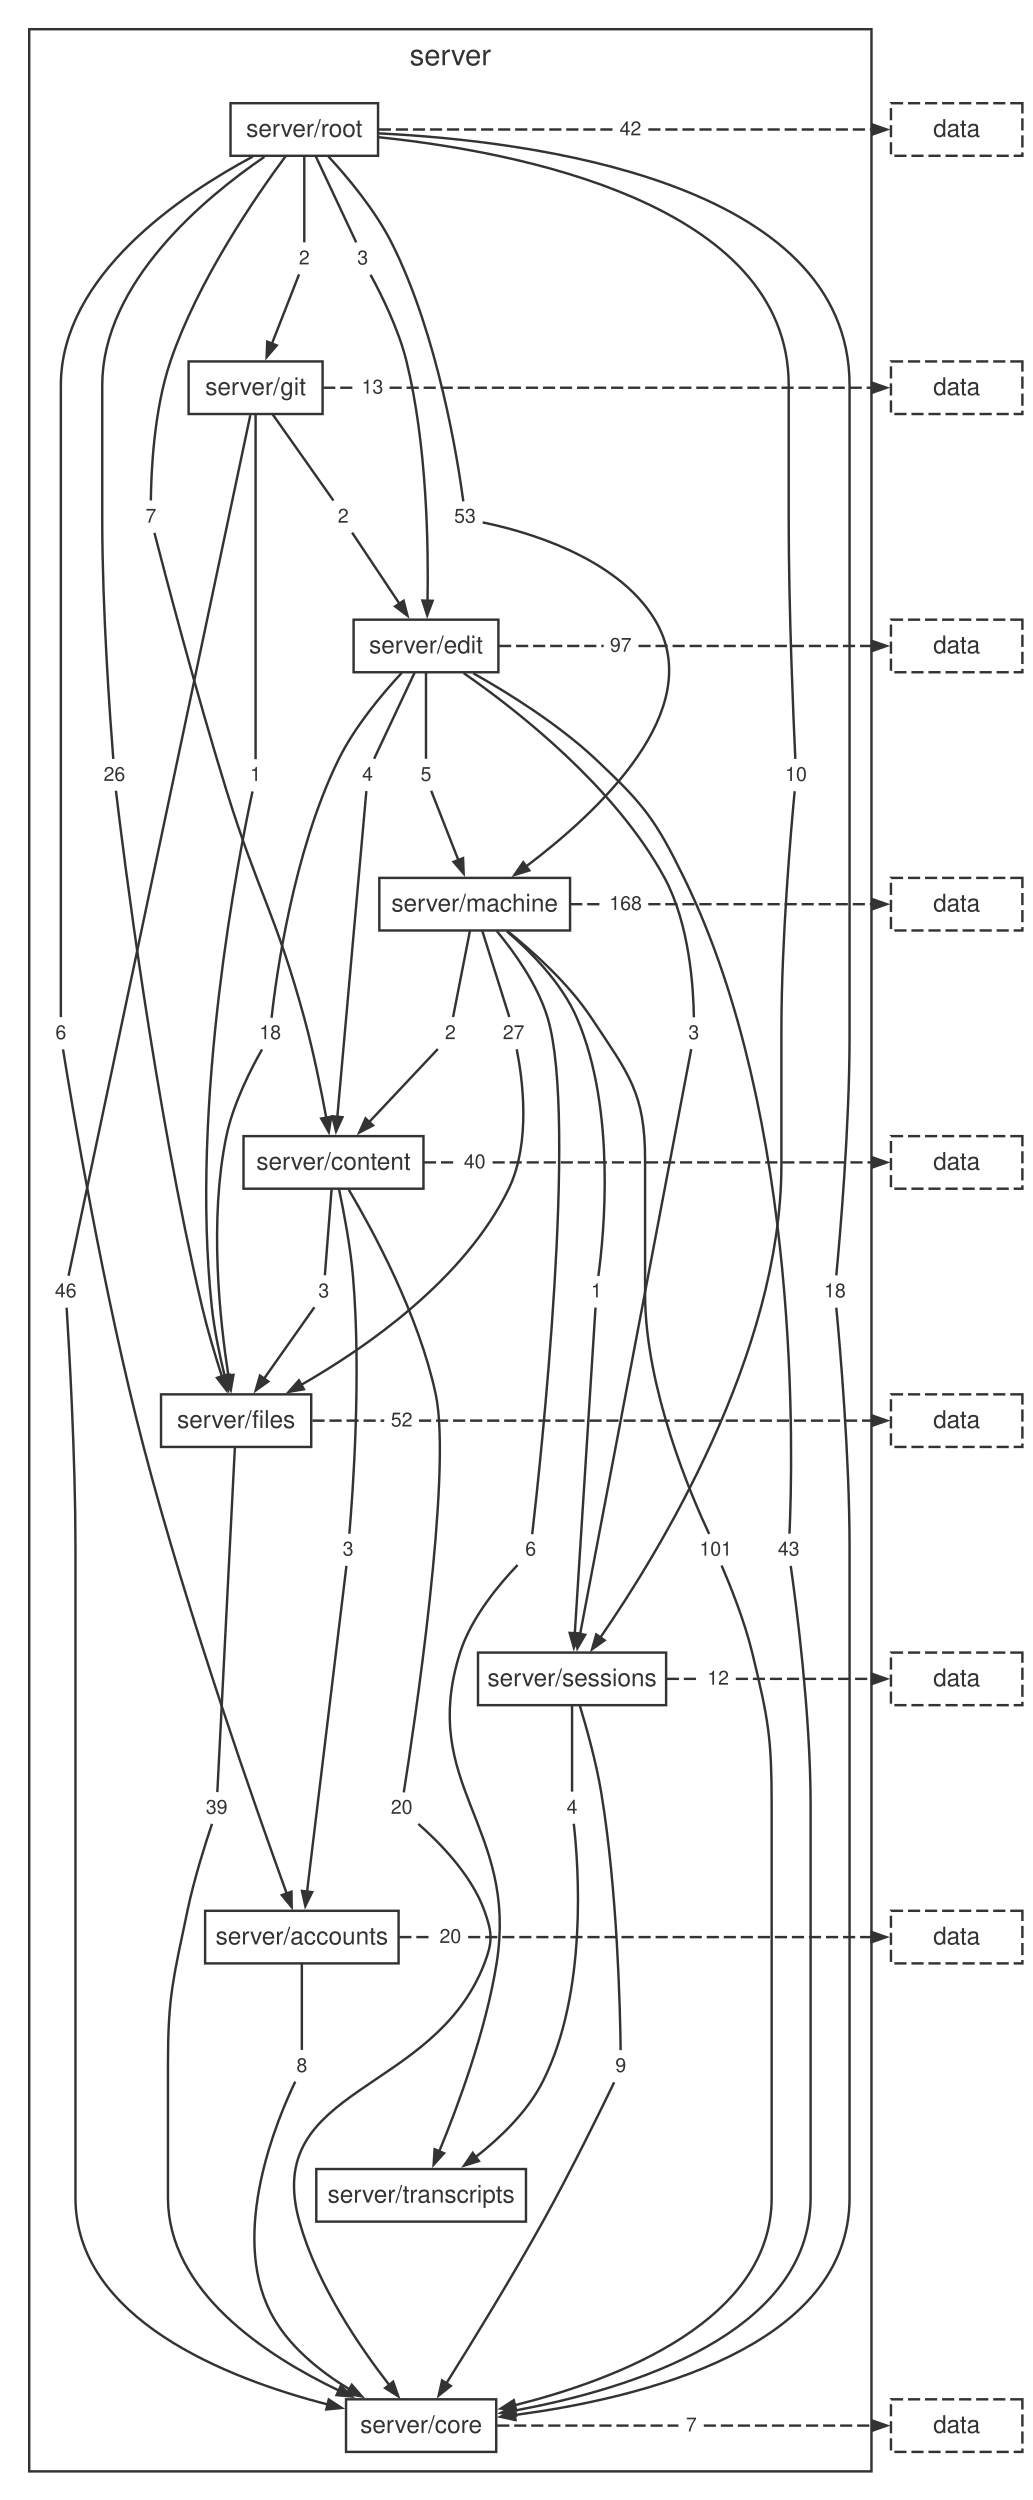
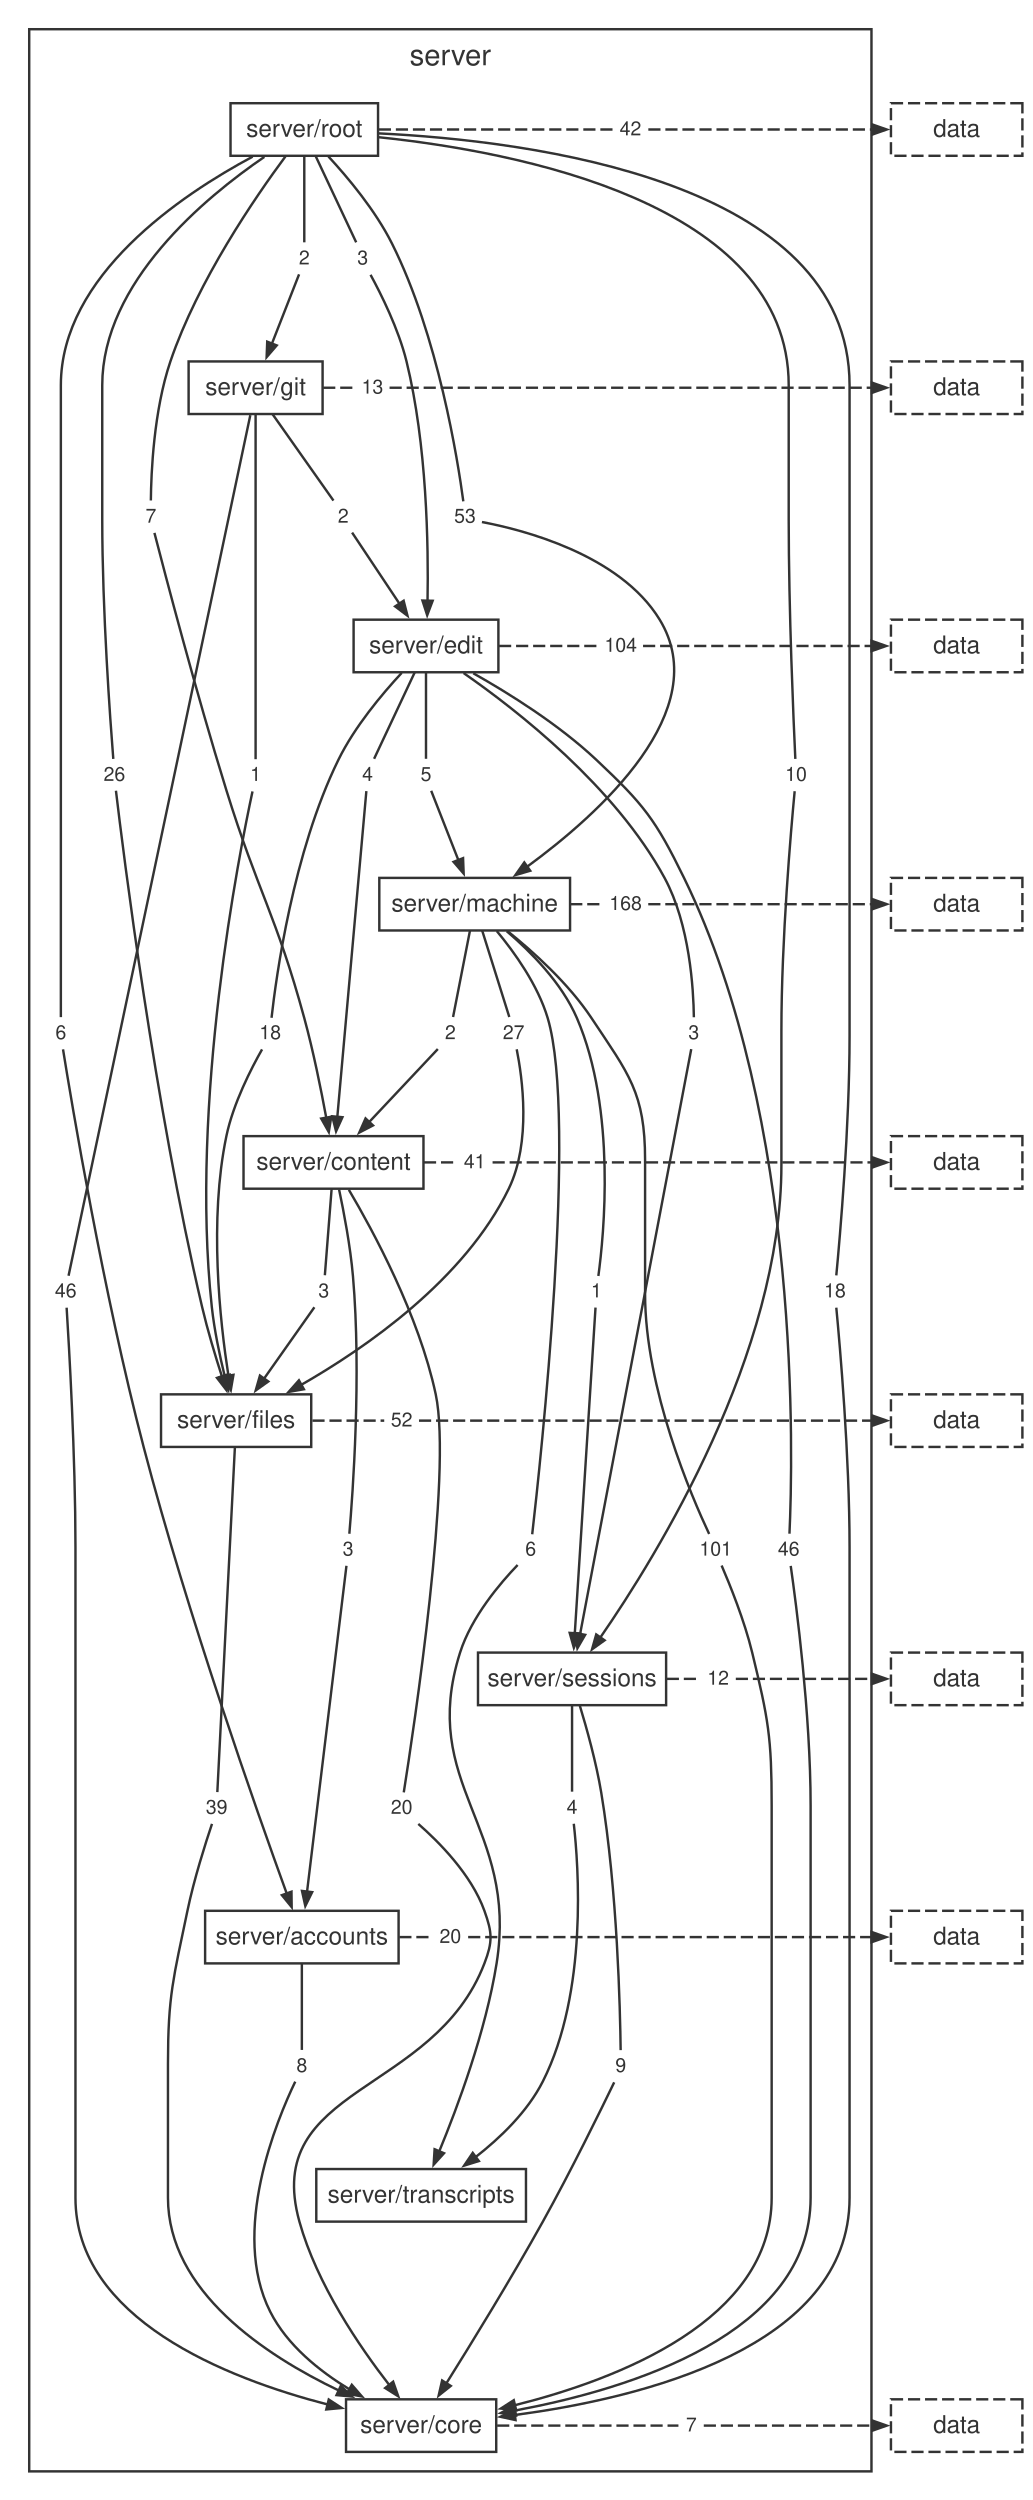
<svg xmlns="http://www.w3.org/2000/svg" width="424pt" height="1027pt" viewBox="0.00 0.00 424.00 1027.00">
  <style>svg { color: #333333; } @media (prefers-color-scheme: dark) { svg { color: #cccccc; background: #1e1e1e; } }</style>
  <g id="graph0" class="graph" transform="scale(1 1) rotate(0) translate(4 1023.24)">
    <g id="clust1" class="cluster">
      <polygon fill="none" stroke="currentColor" points="8,-8 8,-1011.24 354,-1011.24 354,-8 8,-8" />
      <text fill="currentColor" xml:space="preserve" text-anchor="middle" x="181" y="-996.44" font-family="Helvetica,Arial,sans-serif" font-size="12.00">server</text>
    </g>
    <g id="node1" class="node">
      <polygon fill="none" stroke="currentColor" points="151.3,-980.84 90.7,-980.84 90.7,-959.24 151.3,-959.24 151.3,-980.84" />
      <text fill="currentColor" xml:space="preserve" text-anchor="middle" x="121" y="-967.04" font-family="Helvetica,Arial,sans-serif" font-size="10.00">server/root</text>
    </g>
    <g id="node2" class="node">
      <polygon fill="none" stroke="currentColor" points="128.52,-874.76 73.48,-874.76 73.48,-853.16 128.52,-853.16 128.52,-874.76" />
      <text fill="currentColor" xml:space="preserve" text-anchor="middle" x="101" y="-860.96" font-family="Helvetica,Arial,sans-serif" font-size="10.00">server/git</text>
    </g>
    <g id="node11" class="node">
      <polygon fill="none" stroke="none" points="25.88,-605 16.12,-605 16.12,-592.52 25.88,-592.52 25.88,-605" />
      <text fill="currentColor" xml:space="preserve" text-anchor="middle" x="21" y="-596.36" font-family="Helvetica,Arial,sans-serif" font-size="8.00">6</text>
    </g>
    <g id="edge10" class="edge">
      <path fill="none" stroke="currentColor" d="M99.79,-958.89C70.44,-943.2 21,-910.06 21,-864.96 21,-864.96 21,-864.96 21,-703.84 21,-666.26 21,-621.04 21,-605.4" />
    </g>
    <g id="node12" class="node">
      <polygon fill="none" stroke="none" points="62.88,-817.16 53.12,-817.16 53.12,-804.68 62.88,-804.68 62.88,-817.16" />
      <text fill="currentColor" xml:space="preserve" text-anchor="middle" x="58" y="-808.52" font-family="Helvetica,Arial,sans-serif" font-size="8.00">7</text>
    </g>
    <g id="edge12" class="edge">
      <path fill="none" stroke="currentColor" d="M113.26,-958.97C100.98,-942.41 77.27,-907.96 66,-874.76 59.14,-854.56 58.08,-828.89 57.97,-817.64" />
    </g>
    <g id="node13" class="node">
      <polygon fill="none" stroke="none" points="345.88,-498.92 332.12,-498.92 332.12,-486.44 345.88,-486.44 345.88,-498.92" />
      <text fill="currentColor" xml:space="preserve" text-anchor="middle" x="339" y="-490.28" font-family="Helvetica,Arial,sans-serif" font-size="8.00">18</text>
    </g>
    <g id="edge14" class="edge">
      <path fill="none" stroke="currentColor" d="M151.68,-968.44C213.02,-965.45 345,-949.22 345,-864.96 345,-864.96 345,-864.96 345,-597.76 345,-560.11 341.04,-514.93 339.55,-499.31" />
    </g>
    <g id="node14" class="node">
      <polygon fill="none" stroke="none" points="149.88,-923.24 140.12,-923.24 140.12,-910.76 149.88,-910.76 149.88,-923.24" />
      <text fill="currentColor" xml:space="preserve" text-anchor="middle" x="145" y="-914.6" font-family="Helvetica,Arial,sans-serif" font-size="8.00">3</text>
    </g>
    <g id="edge16" class="edge">
      <path fill="none" stroke="currentColor" d="M125.63,-959.2C130.59,-948.65 138.29,-932.28 142.32,-923.69" />
    </g>
    <g id="node15" class="node">
      <polygon fill="none" stroke="none" points="49.88,-711.08 36.12,-711.08 36.12,-698.6 49.88,-698.6 49.88,-711.08" />
      <text fill="currentColor" xml:space="preserve" text-anchor="middle" x="43" y="-702.44" font-family="Helvetica,Arial,sans-serif" font-size="8.00">26</text>
    </g>
    <g id="edge18" class="edge">
      <path fill="none" stroke="currentColor" d="M104.6,-958.79C80.41,-942.27 38,-907.25 38,-864.96 38,-864.96 38,-864.96 38,-809.92 38,-772.29 41.3,-727.1 42.54,-711.48" />
    </g>
    <g id="node16" class="node">
      <polygon fill="none" stroke="none" points="125.88,-923.24 116.12,-923.24 116.12,-910.76 125.88,-910.76 125.88,-923.24" />
      <text fill="currentColor" xml:space="preserve" text-anchor="middle" x="121" y="-914.6" font-family="Helvetica,Arial,sans-serif" font-size="8.00">2</text>
    </g>
    <g id="edge20" class="edge">
      <path fill="none" stroke="currentColor" d="M121,-959.2C121,-948.65 121,-932.28 121,-923.69" />
    </g>
    <g id="node17" class="node">
      <polygon fill="none" stroke="none" points="193.88,-817.16 180.12,-817.16 180.12,-804.68 193.88,-804.68 193.88,-817.16" />
      <text fill="currentColor" xml:space="preserve" text-anchor="middle" x="187" y="-808.52" font-family="Helvetica,Arial,sans-serif" font-size="8.00">53</text>
    </g>
    <g id="edge22" class="edge">
      <path fill="none" stroke="currentColor" d="M130.91,-958.96C139.01,-950.2 150.2,-936.8 157,-923.24 176.02,-885.31 184.11,-833.86 186.33,-817.29" />
    </g>
    <g id="node18" class="node">
      <polygon fill="none" stroke="none" points="329.88,-711.08 316.12,-711.08 316.12,-698.6 329.88,-698.6 329.88,-711.08" />
      <text fill="currentColor" xml:space="preserve" text-anchor="middle" x="323" y="-702.44" font-family="Helvetica,Arial,sans-serif" font-size="8.00">10</text>
    </g>
    <g id="edge24" class="edge">
      <path fill="none" stroke="currentColor" d="M151.66,-966.86C207.48,-961.04 320,-940.01 320,-864.96 320,-864.96 320,-864.96 320,-809.92 320,-772.32 321.98,-727.11 322.72,-711.48" />
    </g>
    <g id="node19" class="node">
      <polygon fill="none" stroke="none" points="261.88,-976.28 248.12,-976.28 248.12,-963.8 261.88,-963.8 261.88,-976.28" />
      <text fill="currentColor" xml:space="preserve" text-anchor="middle" x="255" y="-967.64" font-family="Helvetica,Arial,sans-serif" font-size="8.00">42</text>
    </g>
    <g id="edge26" class="edge">
      <path fill="none" stroke="currentColor" stroke-dasharray="5,2" d="M151.62,-970.04C183.66,-970.04 215.69,-970.04 247.73,-970.04" />
    </g>
    <g id="node3" class="node">
      <polygon fill="none" stroke="currentColor" points="200.74,-768.68 141.26,-768.68 141.26,-747.08 200.74,-747.08 200.74,-768.68" />
      <text fill="currentColor" xml:space="preserve" text-anchor="middle" x="171" y="-754.88" font-family="Helvetica,Arial,sans-serif" font-size="10.00">server/edit</text>
    </g>
    <g id="node20" class="node">
      <polygon fill="none" stroke="none" points="29.88,-498.92 16.12,-498.92 16.12,-486.44 29.88,-486.44 29.88,-498.92" />
      <text fill="currentColor" xml:space="preserve" text-anchor="middle" x="23" y="-490.28" font-family="Helvetica,Arial,sans-serif" font-size="8.00">46</text>
    </g>
    <g id="edge28" class="edge">
      <path fill="none" stroke="currentColor" d="M98.83,-852.7C87.24,-797.83 32.8,-540.09 24.16,-499.16" />
    </g>
    <g id="node21" class="node">
      <polygon fill="none" stroke="none" points="141.88,-817.16 132.12,-817.16 132.12,-804.68 141.88,-804.68 141.88,-817.16" />
      <text fill="currentColor" xml:space="preserve" text-anchor="middle" x="137" y="-808.52" font-family="Helvetica,Arial,sans-serif" font-size="8.00">2</text>
    </g>
    <g id="edge30" class="edge">
      <path fill="none" stroke="currentColor" d="M107.94,-853.12C115.38,-842.57 126.93,-826.2 132.98,-817.61" />
    </g>
    <g id="node22" class="node">
      <polygon fill="none" stroke="none" points="105.88,-711.08 96.12,-711.08 96.12,-698.6 105.88,-698.6 105.88,-711.08" />
      <text fill="currentColor" xml:space="preserve" text-anchor="middle" x="101" y="-702.44" font-family="Helvetica,Arial,sans-serif" font-size="8.00">1</text>
    </g>
    <g id="edge32" class="edge">
      <path fill="none" stroke="currentColor" d="M101,-853.13C101,-823.3 101,-734.44 101,-711.37" />
    </g>
    <g id="node23" class="node">
      <polygon fill="none" stroke="none" points="155.88,-870.2 142.12,-870.2 142.12,-857.72 155.88,-857.72 155.88,-870.2" />
      <text fill="currentColor" xml:space="preserve" text-anchor="middle" x="149" y="-861.56" font-family="Helvetica,Arial,sans-serif" font-size="8.00">13</text>
    </g>
    <g id="edge34" class="edge">
      <path fill="none" stroke="currentColor" stroke-dasharray="5,2" d="M128.75,-863.96C133.07,-863.96 137.4,-863.96 141.72,-863.96" />
    </g>
    <g id="node4" class="node">
      <polygon fill="none" stroke="currentColor" points="230.18,-662.6 151.82,-662.6 151.82,-641 230.18,-641 230.18,-662.6" />
      <text fill="currentColor" xml:space="preserve" text-anchor="middle" x="191" y="-648.8" font-family="Helvetica,Arial,sans-serif" font-size="10.00">server/machine</text>
    </g>
    <g id="node24" class="node">
      <polygon fill="none" stroke="none" points="151.88,-711.08 142.12,-711.08 142.12,-698.6 151.88,-698.6 151.88,-711.08" />
      <text fill="currentColor" xml:space="preserve" text-anchor="middle" x="147" y="-702.44" font-family="Helvetica,Arial,sans-serif" font-size="8.00">4</text>
    </g>
    <g id="edge36" class="edge">
      <path fill="none" stroke="currentColor" d="M166.37,-747.04C161.41,-736.49 153.71,-720.12 149.68,-711.53" />
    </g>
    <g id="node25" class="node">
      <polygon fill="none" stroke="none" points="326.88,-392.84 313.12,-392.84 313.12,-380.36 326.88,-380.36 326.88,-392.84" />
-       <text fill="currentColor" xml:space="preserve" text-anchor="middle" x="320" y="-384.2" font-family="Helvetica,Arial,sans-serif" font-size="8.00">43</text>
+       <text fill="currentColor" xml:space="preserve" text-anchor="middle" x="320" y="-384.2" font-family="Helvetica,Arial,sans-serif" font-size="8.00">46</text>
    </g>
    <g id="edge38" class="edge">
      <path fill="none" stroke="currentColor" d="M190.42,-746.66C205.25,-738.3 225.67,-725.52 241,-711.08 260.53,-692.67 265.21,-686.71 277,-662.6 325.4,-563.62 321.7,-422.82 320.31,-393.2" />
    </g>
    <g id="node26" class="node">
      <polygon fill="none" stroke="none" points="113.88,-605 100.12,-605 100.12,-592.52 113.88,-592.52 113.88,-605" />
      <text fill="currentColor" xml:space="preserve" text-anchor="middle" x="107" y="-596.36" font-family="Helvetica,Arial,sans-serif" font-size="8.00">18</text>
    </g>
    <g id="edge40" class="edge">
      <path fill="none" stroke="currentColor" d="M161.03,-746.83C152.9,-738.08 141.68,-724.7 135,-711.08 116.38,-673.15 109.4,-621.7 107.55,-605.13" />
    </g>
    <g id="node27" class="node">
      <polygon fill="none" stroke="none" points="175.88,-711.08 166.12,-711.08 166.12,-698.6 175.88,-698.6 175.88,-711.08" />
      <text fill="currentColor" xml:space="preserve" text-anchor="middle" x="171" y="-702.44" font-family="Helvetica,Arial,sans-serif" font-size="8.00">5</text>
    </g>
    <g id="edge42" class="edge">
      <path fill="none" stroke="currentColor" d="M171,-747.04C171,-736.49 171,-720.12 171,-711.53" />
    </g>
    <g id="node28" class="node">
      <polygon fill="none" stroke="none" points="285.88,-605 276.12,-605 276.12,-592.52 285.88,-592.52 285.88,-605" />
      <text fill="currentColor" xml:space="preserve" text-anchor="middle" x="281" y="-596.36" font-family="Helvetica,Arial,sans-serif" font-size="8.00">3</text>
    </g>
    <g id="edge44" class="edge">
      <path fill="none" stroke="currentColor" d="M186.43,-746.76C208.53,-731.39 248.75,-699.96 269,-662.6 279.37,-643.46 280.9,-616.79 281.04,-605.34" />
    </g>
    <g id="node29" class="node">
-       <polygon fill="none" stroke="none" points="257.88,-764.12 244.12,-764.12 244.12,-751.64 257.88,-751.64 257.88,-764.12" />
-       <text fill="currentColor" xml:space="preserve" text-anchor="middle" x="251" y="-755.48" font-family="Helvetica,Arial,sans-serif" font-size="8.00">97</text>
+       <polygon fill="none" stroke="none" points="259.88,-764.12 242.12,-764.12 242.12,-751.64 259.88,-751.64 259.88,-764.12" />
+       <text fill="currentColor" xml:space="preserve" text-anchor="middle" x="251" y="-755.48" font-family="Helvetica,Arial,sans-serif" font-size="8.00">104</text>
    </g>
    <g id="edge46" class="edge">
-       <path fill="none" stroke="currentColor" stroke-dasharray="5,2" d="M201,-757.88C215.32,-757.88 229.65,-757.88 243.97,-757.88" />
+       <path fill="none" stroke="currentColor" stroke-dasharray="5,2" d="M201,-757.88C214.54,-757.88 228.08,-757.88 241.62,-757.88" />
    </g>
    <g id="node5" class="node">
      <polygon fill="none" stroke="currentColor" points="169.96,-556.52 96.04,-556.52 96.04,-534.92 169.96,-534.92 169.96,-556.52" />
      <text fill="currentColor" xml:space="preserve" text-anchor="middle" x="133" y="-542.72" font-family="Helvetica,Arial,sans-serif" font-size="10.00">server/content</text>
    </g>
    <g id="node30" class="node">
      <polygon fill="none" stroke="none" points="185.88,-605 176.12,-605 176.12,-592.52 185.88,-592.52 185.88,-605" />
      <text fill="currentColor" xml:space="preserve" text-anchor="middle" x="181" y="-596.36" font-family="Helvetica,Arial,sans-serif" font-size="8.00">2</text>
    </g>
    <g id="edge48" class="edge">
      <path fill="none" stroke="currentColor" d="M189.07,-640.96C187.01,-630.41 183.8,-614.04 182.12,-605.45" />
    </g>
    <g id="node31" class="node">
      <polygon fill="none" stroke="none" points="298.88,-392.84 281.12,-392.84 281.12,-380.36 298.88,-380.36 298.88,-392.84" />
      <text fill="currentColor" xml:space="preserve" text-anchor="middle" x="290" y="-384.2" font-family="Helvetica,Arial,sans-serif" font-size="8.00">101</text>
    </g>
    <g id="edge50" class="edge">
      <path fill="none" stroke="currentColor" d="M204.4,-640.81C215.02,-632.3 229.59,-619.21 239,-605 254.29,-581.92 261,-574.41 261,-546.72 261,-546.72 261,-546.72 261,-491.68 261,-452.66 280.14,-408.34 287.32,-393.09" />
    </g>
    <g id="node32" class="node">
      <polygon fill="none" stroke="none" points="213.88,-605 200.12,-605 200.12,-592.52 213.88,-592.52 213.88,-605" />
      <text fill="currentColor" xml:space="preserve" text-anchor="middle" x="207" y="-596.36" font-family="Helvetica,Arial,sans-serif" font-size="8.00">27</text>
    </g>
    <g id="edge52" class="edge">
      <path fill="none" stroke="currentColor" d="M194.08,-640.96C197.39,-630.41 202.52,-614.04 205.22,-605.45" />
    </g>
    <g id="node33" class="node">
      <polygon fill="none" stroke="none" points="245.88,-498.92 236.12,-498.92 236.12,-486.44 245.88,-486.44 245.88,-498.92" />
      <text fill="currentColor" xml:space="preserve" text-anchor="middle" x="241" y="-490.28" font-family="Helvetica,Arial,sans-serif" font-size="8.00">1</text>
    </g>
    <g id="edge54" class="edge">
      <path fill="none" stroke="currentColor" d="M204.15,-640.71C213.98,-632.33 226.77,-619.46 233,-605 249.26,-567.28 244.08,-515.69 241.81,-499.07" />
    </g>
    <g id="node34" class="node">
      <polygon fill="none" stroke="none" points="218.88,-392.84 209.12,-392.84 209.12,-380.36 218.88,-380.36 218.88,-392.84" />
      <text fill="currentColor" xml:space="preserve" text-anchor="middle" x="214" y="-384.2" font-family="Helvetica,Arial,sans-serif" font-size="8.00">6</text>
    </g>
    <g id="edge56" class="edge">
      <path fill="none" stroke="currentColor" d="M200.07,-640.77C207.32,-632.04 216.92,-618.66 221,-605 233.36,-563.57 218.01,-422.3 214.63,-392.96" />
    </g>
    <g id="node35" class="node">
      <polygon fill="none" stroke="none" points="261.88,-658.04 244.12,-658.04 244.12,-645.56 261.88,-645.56 261.88,-658.04" />
      <text fill="currentColor" xml:space="preserve" text-anchor="middle" x="253" y="-649.4" font-family="Helvetica,Arial,sans-serif" font-size="8.00">168</text>
    </g>
    <g id="edge58" class="edge">
      <path fill="none" stroke="currentColor" stroke-dasharray="5,2" d="M230.23,-651.8C234.74,-651.8 239.25,-651.8 243.75,-651.8" />
    </g>
    <g id="node6" class="node">
      <polygon fill="none" stroke="currentColor" points="123.85,-450.44 62.15,-450.44 62.15,-428.84 123.85,-428.84 123.85,-450.44" />
      <text fill="currentColor" xml:space="preserve" text-anchor="middle" x="93" y="-436.64" font-family="Helvetica,Arial,sans-serif" font-size="10.00">server/files</text>
    </g>
    <g id="node36" class="node">
      <polygon fill="none" stroke="none" points="143.88,-392.84 134.12,-392.84 134.12,-380.36 143.88,-380.36 143.88,-392.84" />
      <text fill="currentColor" xml:space="preserve" text-anchor="middle" x="139" y="-384.2" font-family="Helvetica,Arial,sans-serif" font-size="8.00">3</text>
    </g>
    <g id="edge60" class="edge">
      <path fill="none" stroke="currentColor" d="M135.29,-534.6C137.25,-525.36 139.93,-511.3 141,-498.92 144.51,-458.48 140.91,-409.48 139.51,-393.17" />
    </g>
    <g id="node37" class="node">
      <polygon fill="none" stroke="none" points="167.88,-286.76 154.12,-286.76 154.12,-274.28 167.88,-274.28 167.88,-286.76" />
      <text fill="currentColor" xml:space="preserve" text-anchor="middle" x="161" y="-278.12" font-family="Helvetica,Arial,sans-serif" font-size="8.00">20</text>
    </g>
    <g id="edge62" class="edge">
      <path fill="none" stroke="currentColor" d="M139.31,-534.47C149.24,-517.66 168.1,-482.86 175,-450.44 181.89,-418.06 165.85,-312.11 161.87,-286.93" />
    </g>
    <g id="node38" class="node">
      <polygon fill="none" stroke="none" points="133.88,-498.92 124.12,-498.92 124.12,-486.44 133.88,-486.44 133.88,-498.92" />
      <text fill="currentColor" xml:space="preserve" text-anchor="middle" x="129" y="-490.28" font-family="Helvetica,Arial,sans-serif" font-size="8.00">3</text>
    </g>
    <g id="edge64" class="edge">
      <path fill="none" stroke="currentColor" d="M132.23,-534.88C131.4,-524.33 130.12,-507.96 129.45,-499.37" />
    </g>
    <g id="node39" class="node">
      <polygon fill="none" stroke="none" points="197.88,-551.96 184.12,-551.96 184.12,-539.48 197.88,-539.48 197.88,-551.96" />
-       <text fill="currentColor" xml:space="preserve" text-anchor="middle" x="191" y="-543.32" font-family="Helvetica,Arial,sans-serif" font-size="8.00">40</text>
+       <text fill="currentColor" xml:space="preserve" text-anchor="middle" x="191" y="-543.32" font-family="Helvetica,Arial,sans-serif" font-size="8.00">41</text>
    </g>
    <g id="edge66" class="edge">
      <path fill="none" stroke="currentColor" stroke-dasharray="5,2" d="M170.16,-545.72C174.72,-545.72 179.28,-545.72 183.83,-545.72" />
    </g>
    <g id="node7" class="node">
      <polygon fill="none" stroke="currentColor" points="269.64,-344.36 192.36,-344.36 192.36,-322.76 269.64,-322.76 269.64,-344.36" />
      <text fill="currentColor" xml:space="preserve" text-anchor="middle" x="231" y="-330.56" font-family="Helvetica,Arial,sans-serif" font-size="10.00">server/sessions</text>
    </g>
    <g id="node40" class="node">
      <polygon fill="none" stroke="none" points="91.88,-286.76 78.12,-286.76 78.12,-274.28 91.88,-274.28 91.88,-286.76" />
      <text fill="currentColor" xml:space="preserve" text-anchor="middle" x="85" y="-278.12" font-family="Helvetica,Arial,sans-serif" font-size="8.00">39</text>
    </g>
    <g id="edge68" class="edge">
      <path fill="none" stroke="currentColor" d="M92.5,-428.81C90.98,-398.98 86.46,-310.12 85.28,-287.05" />
    </g>
    <g id="node41" class="node">
      <polygon fill="none" stroke="none" points="167.88,-445.88 154.12,-445.88 154.12,-433.4 167.88,-433.4 167.88,-445.88" />
      <text fill="currentColor" xml:space="preserve" text-anchor="middle" x="161" y="-437.24" font-family="Helvetica,Arial,sans-serif" font-size="8.00">52</text>
    </g>
    <g id="edge70" class="edge">
      <path fill="none" stroke="currentColor" stroke-dasharray="5,2" d="M124.34,-439.64C134.18,-439.64 144.01,-439.64 153.84,-439.64" />
    </g>
    <g id="node8" class="node">
      <polygon fill="none" stroke="currentColor" points="159.74,-238.28 80.26,-238.28 80.26,-216.68 159.74,-216.68 159.74,-238.28" />
      <text fill="currentColor" xml:space="preserve" text-anchor="middle" x="120" y="-224.48" font-family="Helvetica,Arial,sans-serif" font-size="10.00">server/accounts</text>
    </g>
    <g id="node42" class="node">
      <polygon fill="none" stroke="none" points="255.88,-180.68 246.12,-180.68 246.12,-168.2 255.88,-168.2 255.88,-180.68" />
      <text fill="currentColor" xml:space="preserve" text-anchor="middle" x="251" y="-172.04" font-family="Helvetica,Arial,sans-serif" font-size="8.00">9</text>
    </g>
    <g id="edge72" class="edge">
      <path fill="none" stroke="currentColor" d="M234.21,-322.49C237.01,-313.29 240.93,-299.25 243,-286.76 249.64,-246.62 250.77,-197.42 250.96,-181.04" />
    </g>
    <g id="node43" class="node">
      <polygon fill="none" stroke="none" points="235.88,-286.76 226.12,-286.76 226.12,-274.28 235.88,-274.28 235.88,-286.76" />
      <text fill="currentColor" xml:space="preserve" text-anchor="middle" x="231" y="-278.12" font-family="Helvetica,Arial,sans-serif" font-size="8.00">4</text>
    </g>
    <g id="edge74" class="edge">
      <path fill="none" stroke="currentColor" d="M231,-322.72C231,-312.17 231,-295.8 231,-287.21" />
    </g>
    <g id="node44" class="node">
      <polygon fill="none" stroke="none" points="297.88,-339.8 284.12,-339.8 284.12,-327.32 297.88,-327.32 297.88,-339.8" />
      <text fill="currentColor" xml:space="preserve" text-anchor="middle" x="291" y="-331.16" font-family="Helvetica,Arial,sans-serif" font-size="8.00">12</text>
    </g>
    <g id="edge76" class="edge">
      <path fill="none" stroke="currentColor" stroke-dasharray="5,2" d="M269.91,-333.56C274.52,-333.56 279.13,-333.56 283.75,-333.56" />
    </g>
    <g id="node9" class="node">
      <polygon fill="none" stroke="currentColor" points="212.07,-132.2 125.93,-132.2 125.93,-110.6 212.07,-110.6 212.07,-132.2" />
      <text fill="currentColor" xml:space="preserve" text-anchor="middle" x="169" y="-118.4" font-family="Helvetica,Arial,sans-serif" font-size="10.00">server/transcripts</text>
    </g>
    <g id="node45" class="node">
      <polygon fill="none" stroke="none" points="124.88,-180.68 115.12,-180.68 115.12,-168.2 124.88,-168.2 124.88,-180.68" />
      <text fill="currentColor" xml:space="preserve" text-anchor="middle" x="120" y="-172.04" font-family="Helvetica,Arial,sans-serif" font-size="8.00">8</text>
    </g>
    <g id="edge78" class="edge">
      <path fill="none" stroke="currentColor" d="M120,-216.64C120,-206.09 120,-189.72 120,-181.13" />
    </g>
    <g id="node46" class="node">
      <polygon fill="none" stroke="none" points="187.88,-233.72 174.12,-233.72 174.12,-221.24 187.88,-221.24 187.88,-233.72" />
      <text fill="currentColor" xml:space="preserve" text-anchor="middle" x="181" y="-225.08" font-family="Helvetica,Arial,sans-serif" font-size="8.00">20</text>
    </g>
    <g id="edge80" class="edge">
      <path fill="none" stroke="currentColor" stroke-dasharray="5,2" d="M160.03,-227.48C164.62,-227.48 169.21,-227.48 173.79,-227.48" />
    </g>
    <g id="node10" class="node">
      <polygon fill="none" stroke="currentColor" points="199.85,-37.6 138.15,-37.6 138.15,-16 199.85,-16 199.85,-37.6" />
      <text fill="currentColor" xml:space="preserve" text-anchor="middle" x="169" y="-23.8" font-family="Helvetica,Arial,sans-serif" font-size="10.00">server/core</text>
    </g>
    <g id="node47" class="node">
      <polygon fill="none" stroke="none" points="284.88,-33.04 275.12,-33.04 275.12,-20.56 284.88,-20.56 284.88,-33.04" />
      <text fill="currentColor" xml:space="preserve" text-anchor="middle" x="280" y="-24.4" font-family="Helvetica,Arial,sans-serif" font-size="8.00">7</text>
    </g>
    <g id="edge82" class="edge">
      <path fill="none" stroke="currentColor" stroke-dasharray="5,2" d="M200.22,-26.8C225.05,-26.8 249.87,-26.8 274.7,-26.8" />
    </g>
    <g id="edge11" class="edge">
      <path fill="none" stroke="currentColor" d="M21.89,-592.17C25.32,-570.78 38.4,-492.22 55,-428.84 73.09,-359.77 101.39,-279.52 113.81,-245.31" />
      <polygon fill="currentColor" stroke="currentColor" points="115.74,-246.14 115.82,-239.79 111.8,-244.71 115.74,-246.14" />
    </g>
    <g id="edge13" class="edge">
      <path fill="none" stroke="currentColor" d="M59.44,-804.33C63.66,-787.97 76.53,-738.84 89,-698.6 102.01,-656.61 109.43,-647.41 121,-605 124.71,-591.4 127.88,-575.73 130.02,-564.07" />
      <polygon fill="currentColor" stroke="currentColor" points="132.08,-564.48 131.07,-558.2 127.95,-563.74 132.08,-564.48" />
    </g>
    <g id="edge15" class="edge">
      <path fill="none" stroke="currentColor" d="M339.55,-486.05C341.04,-470.43 345,-425.25 345,-387.6 345,-387.6 345,-387.6 345,-120.4 345,-58.7 259.23,-38.02 207.44,-31.15" />
      <polygon fill="currentColor" stroke="currentColor" points="207.78,-29.08 201.56,-30.42 207.26,-33.25 207.78,-29.08" />
    </g>
    <g id="edge17" class="edge">
      <path fill="none" stroke="currentColor" d="M148.22,-910.35C152.45,-902.6 159.73,-888.11 163,-874.76 171.37,-840.59 172.05,-799.19 171.63,-776.27" />
      <polygon fill="currentColor" stroke="currentColor" points="173.73,-776.44 171.49,-770.49 169.54,-776.54 173.73,-776.44" />
    </g>
    <g id="edge19" class="edge">
      <path fill="none" stroke="currentColor" d="M43.63,-698.41C46.55,-673.74 59.43,-569.87 79,-486.44 81.26,-476.8 84.45,-466.21 87.21,-457.65" />
      <polygon fill="currentColor" stroke="currentColor" points="89.14,-458.51 89.02,-452.16 85.15,-457.2 89.14,-458.51" />
    </g>
    <g id="edge21" class="edge">
      <path fill="none" stroke="currentColor" d="M118.86,-910.54C116.2,-903.75 111.54,-891.85 107.64,-881.91" />
      <polygon fill="currentColor" stroke="currentColor" points="109.68,-881.35 105.53,-876.53 105.77,-882.88 109.68,-881.35" />
    </g>
    <g id="edge23" class="edge">
-       <path fill="none" stroke="currentColor" d="M194.29,-808.63C210.48,-805.33 249.19,-794.92 265,-768.68 287.31,-731.65 241.01,-689.01 212.02,-667.24" />
-       <polygon fill="currentColor" stroke="currentColor" points="213.43,-665.67 207.34,-663.81 210.94,-669.05 213.43,-665.67" />
+       <path fill="none" stroke="currentColor" d="M193.98,-808.79C210.26,-805.73 250.57,-795.63 267,-768.68 289.68,-731.47 242.23,-688.91 212.53,-667.19" />
+       <polygon fill="currentColor" stroke="currentColor" points="213.82,-665.54 207.72,-663.76 211.38,-668.96 213.82,-665.54" />
    </g>
    <g id="edge25" class="edge">
      <path fill="none" stroke="currentColor" d="M322.45,-698.21C320.96,-682.59 317,-637.41 317,-599.76 317,-599.76 317,-599.76 317,-544.72 317,-467.11 266.14,-384.57 242.64,-350.59" />
      <polygon fill="currentColor" stroke="currentColor" points="244.37,-349.4 239.2,-345.7 240.93,-351.81 244.37,-349.4" />
    </g>
    <g id="node48" class="node">
      <polygon fill="none" stroke="currentColor" stroke-dasharray="5,2" points="416,-980.84 362,-980.84 362,-959.24 416,-959.24 416,-980.84" />
      <text fill="currentColor" xml:space="preserve" text-anchor="middle" x="389" y="-967.04" font-family="Helvetica,Arial,sans-serif" font-size="10.00">data</text>
    </g>
    <g id="edge27" class="edge">
      <path fill="none" stroke="currentColor" stroke-dasharray="5,2" d="M262.33,-970.04C293.02,-970.04 323.71,-970.04 354.4,-970.04" />
      <polygon fill="currentColor" stroke="currentColor" points="354.27,-972.14 360.27,-970.04 354.27,-967.94 354.27,-972.14" />
    </g>
    <g id="edge29" class="edge">
      <path fill="none" stroke="currentColor" d="M23.37,-486.04C24.36,-470.41 27,-425.21 27,-387.6 27,-387.6 27,-387.6 27,-120.4 27,-70.74 88.69,-46.31 130.75,-35.43" />
      <polygon fill="currentColor" stroke="currentColor" points="131.05,-37.52 136.37,-34.04 130.04,-33.44 131.05,-37.52" />
    </g>
    <g id="edge31" class="edge">
      <path fill="none" stroke="currentColor" d="M140.64,-804.46C145.25,-797.54 153.4,-785.3 160.09,-775.25" />
      <polygon fill="currentColor" stroke="currentColor" points="161.81,-776.46 163.39,-770.3 158.32,-774.13 161.81,-776.46" />
    </g>
    <g id="edge33" class="edge">
      <path fill="none" stroke="currentColor" d="M99.73,-698.12C94.32,-673.05 73.94,-570.41 83,-486.44 84.03,-476.9 86.23,-466.43 88.31,-457.91" />
      <polygon fill="currentColor" stroke="currentColor" points="90.32,-458.52 89.77,-452.19 86.25,-457.49 90.32,-458.52" />
    </g>
    <g id="node49" class="node">
      <polygon fill="none" stroke="currentColor" stroke-dasharray="5,2" points="416,-874.76 362,-874.76 362,-853.16 416,-853.16 416,-874.76" />
      <text fill="currentColor" xml:space="preserve" text-anchor="middle" x="389" y="-860.96" font-family="Helvetica,Arial,sans-serif" font-size="10.00">data</text>
    </g>
    <g id="edge35" class="edge">
      <path fill="none" stroke="currentColor" stroke-dasharray="5,2" d="M156.03,-863.96C222.18,-863.96 288.32,-863.96 354.47,-863.96" />
      <polygon fill="currentColor" stroke="currentColor" points="354.19,-866.06 360.19,-863.96 354.19,-861.86 354.19,-866.06" />
    </g>
    <g id="edge37" class="edge">
      <path fill="none" stroke="currentColor" d="M146.5,-698.25C144.59,-676.8 137.68,-599.25 134.55,-564.17" />
      <polygon fill="currentColor" stroke="currentColor" points="136.67,-564.28 134.05,-558.49 132.49,-564.65 136.67,-564.28" />
    </g>
    <g id="edge39" class="edge">
      <path fill="none" stroke="currentColor" d="M320.83,-379.97C323.06,-364.38 329,-319.24 329,-281.52 329,-281.52 329,-281.52 329,-120.4 329,-64.5 254.93,-41.8 207.58,-33" />
      <polygon fill="currentColor" stroke="currentColor" points="207.99,-30.94 201.72,-31.97 207.26,-35.08 207.99,-30.94" />
    </g>
    <g id="edge41" class="edge">
      <path fill="none" stroke="currentColor" d="M103.65,-592.14C99.26,-584.42 91.81,-569.98 89,-556.52 81.83,-522.15 86.29,-480.82 89.86,-457.97" />
      <polygon fill="currentColor" stroke="currentColor" points="91.9,-458.45 90.81,-452.19 87.76,-457.77 91.9,-458.45" />
    </g>
    <g id="edge43" class="edge">
      <path fill="none" stroke="currentColor" d="M173.14,-698.38C175.8,-691.59 180.46,-679.69 184.36,-669.75" />
      <polygon fill="currentColor" stroke="currentColor" points="186.23,-670.72 186.47,-664.37 182.32,-669.19 186.23,-670.72" />
    </g>
    <g id="edge45" class="edge">
      <path fill="none" stroke="currentColor" d="M279.96,-592.26C274.01,-560.95 244.31,-404.61 234.3,-351.92" />
      <polygon fill="currentColor" stroke="currentColor" points="236.38,-351.65 233.2,-346.15 232.26,-352.43 236.38,-351.65" />
    </g>
    <g id="node50" class="node">
      <polygon fill="none" stroke="currentColor" stroke-dasharray="5,2" points="416,-768.68 362,-768.68 362,-747.08 416,-747.08 416,-768.68" />
      <text fill="currentColor" xml:space="preserve" text-anchor="middle" x="389" y="-754.88" font-family="Helvetica,Arial,sans-serif" font-size="10.00">data</text>
    </g>
    <g id="edge47" class="edge">
-       <path fill="none" stroke="currentColor" stroke-dasharray="5,2" d="M258.28,-757.88C290.32,-757.88 322.37,-757.88 354.41,-757.88" />
-       <polygon fill="currentColor" stroke="currentColor" points="354.17,-759.98 360.17,-757.88 354.17,-755.78 354.17,-759.98" />
+       <path fill="none" stroke="currentColor" stroke-dasharray="5,2" d="M260.16,-757.88C291.59,-757.88 323.02,-757.88 354.44,-757.88" />
+       <polygon fill="currentColor" stroke="currentColor" points="354.06,-759.98 360.06,-757.88 354.06,-755.78 354.06,-759.98" />
    </g>
    <g id="edge49" class="edge">
      <path fill="none" stroke="currentColor" d="M175.86,-592.3C169.17,-585.18 157.19,-572.44 147.59,-562.24" />
      <polygon fill="currentColor" stroke="currentColor" points="149.23,-560.91 143.59,-557.98 146.17,-563.79 149.23,-560.91" />
    </g>
    <g id="edge51" class="edge">
      <path fill="none" stroke="currentColor" d="M292.44,-380.12C295.8,-372.33 301.81,-357.54 305,-344.36 311.63,-317 313,-309.67 313,-281.52 313,-281.52 313,-281.52 313,-120.4 313,-70.11 250.09,-45.84 207.43,-35.17" />
      <polygon fill="currentColor" stroke="currentColor" points="208.04,-33.16 201.72,-33.8 207.06,-37.24 208.04,-33.16" />
    </g>
    <g id="edge53" class="edge">
      <path fill="none" stroke="currentColor" d="M208.26,-592.19C210.55,-580.78 214.33,-554.17 205,-534.92 186.93,-497.66 146.49,-469.63 119.48,-454.19" />
      <polygon fill="currentColor" stroke="currentColor" points="120.84,-452.54 114.58,-451.45 118.8,-456.21 120.84,-452.54" />
    </g>
    <g id="edge55" class="edge">
      <path fill="none" stroke="currentColor" d="M240.64,-486.09C239.28,-464.64 234.34,-387.09 232.11,-352.01" />
      <polygon fill="currentColor" stroke="currentColor" points="234.23,-352.19 231.75,-346.33 230.03,-352.45 234.23,-352.19" />
    </g>
    <g id="edge57" class="edge">
      <path fill="none" stroke="currentColor" d="M208.64,-380.34C201.61,-373.03 189.65,-359.05 185,-344.36 167.76,-289.88 209.04,-273.1 200,-216.68 195.53,-188.74 184.04,-157.86 176.37,-139.3" />
      <polygon fill="currentColor" stroke="currentColor" points="178.4,-138.7 174.14,-133.99 174.53,-140.33 178.4,-138.7" />
    </g>
    <g id="node51" class="node">
      <polygon fill="none" stroke="currentColor" stroke-dasharray="5,2" points="416,-662.6 362,-662.6 362,-641 416,-641 416,-662.6" />
      <text fill="currentColor" xml:space="preserve" text-anchor="middle" x="389" y="-648.8" font-family="Helvetica,Arial,sans-serif" font-size="10.00">data</text>
    </g>
    <g id="edge59" class="edge">
      <path fill="none" stroke="currentColor" stroke-dasharray="5,2" d="M262.3,-651.8C293,-651.8 323.7,-651.8 354.4,-651.8" />
      <polygon fill="currentColor" stroke="currentColor" points="354.27,-653.9 360.27,-651.8 354.27,-649.7 354.27,-653.9" />
    </g>
    <g id="edge61" class="edge">
      <path fill="none" stroke="currentColor" d="M138.32,-380.01C135.73,-358.56 126.35,-281.01 122.11,-245.93" />
      <polygon fill="currentColor" stroke="currentColor" points="124.23,-245.95 121.42,-240.24 120.06,-246.45 124.23,-245.95" />
    </g>
    <g id="edge63" class="edge">
      <path fill="none" stroke="currentColor" d="M167.84,-273.97C176.11,-266.75 189.61,-253.3 195,-238.28 198.24,-229.24 198.44,-225.64 195,-216.68 174.23,-162.53 103.44,-166.47 119,-110.6 126.16,-84.89 143.7,-59.2 155.97,-43.4" />
      <polygon fill="currentColor" stroke="currentColor" points="157.5,-44.85 159.6,-38.84 154.22,-42.23 157.5,-44.85" />
    </g>
    <g id="edge65" class="edge">
      <path fill="none" stroke="currentColor" d="M125.15,-486.22C120.22,-479.23 111.47,-466.83 104.35,-456.73" />
      <polygon fill="currentColor" stroke="currentColor" points="106.21,-455.73 101.04,-452.04 102.78,-458.15 106.21,-455.73" />
    </g>
    <g id="node52" class="node">
      <polygon fill="none" stroke="currentColor" stroke-dasharray="5,2" points="416,-556.52 362,-556.52 362,-534.92 416,-534.92 416,-556.52" />
      <text fill="currentColor" xml:space="preserve" text-anchor="middle" x="389" y="-542.72" font-family="Helvetica,Arial,sans-serif" font-size="10.00">data</text>
    </g>
    <g id="edge67" class="edge">
      <path fill="none" stroke="currentColor" stroke-dasharray="5,2" d="M198.35,-545.72C250.39,-545.72 302.43,-545.72 354.47,-545.72" />
      <polygon fill="currentColor" stroke="currentColor" points="354.3,-547.82 360.3,-545.72 354.3,-543.62 354.3,-547.82" />
    </g>
    <g id="edge69" class="edge">
      <path fill="none" stroke="currentColor" d="M83.09,-273.99C80.45,-266.14 75.7,-251.28 73,-238.28 67.27,-210.71 65,-203.59 65,-175.44 65,-175.44 65,-175.44 65,-120.4 65,-82.08 104.87,-55.71 135.24,-41.19" />
      <polygon fill="currentColor" stroke="currentColor" points="136,-43.15 140.57,-38.73 134.24,-39.33 136,-43.15" />
    </g>
    <g id="node53" class="node">
      <polygon fill="none" stroke="currentColor" stroke-dasharray="5,2" points="416,-450.44 362,-450.44 362,-428.84 416,-428.84 416,-450.44" />
      <text fill="currentColor" xml:space="preserve" text-anchor="middle" x="389" y="-436.64" font-family="Helvetica,Arial,sans-serif" font-size="10.00">data</text>
    </g>
    <g id="edge71" class="edge">
      <path fill="none" stroke="currentColor" stroke-dasharray="5,2" d="M168.12,-439.64C230.29,-439.64 292.46,-439.64 354.63,-439.64" />
      <polygon fill="currentColor" stroke="currentColor" points="354.31,-441.74 360.31,-439.64 354.31,-437.54 354.31,-441.74" />
    </g>
    <g id="edge73" class="edge">
      <path fill="none" stroke="currentColor" d="M248.31,-167.82C242.96,-156.74 230.54,-131.36 219,-110.6 205.9,-87.01 189.55,-60.42 179.18,-43.88" />
      <polygon fill="currentColor" stroke="currentColor" points="181.17,-43.1 176.2,-39.14 177.62,-45.34 181.17,-43.1" />
    </g>
    <g id="edge75" class="edge">
      <path fill="none" stroke="currentColor" d="M231.71,-274.04C233.62,-257.18 237.6,-204.97 219,-168.2 212.69,-155.73 201.48,-144.98 191.28,-137.03" />
      <polygon fill="currentColor" stroke="currentColor" points="192.71,-135.48 186.64,-133.59 190.2,-138.85 192.71,-135.48" />
    </g>
    <g id="node54" class="node">
      <polygon fill="none" stroke="currentColor" stroke-dasharray="5,2" points="416,-344.36 362,-344.36 362,-322.76 416,-322.76 416,-344.36" />
      <text fill="currentColor" xml:space="preserve" text-anchor="middle" x="389" y="-330.56" font-family="Helvetica,Arial,sans-serif" font-size="10.00">data</text>
    </g>
    <g id="edge77" class="edge">
      <path fill="none" stroke="currentColor" stroke-dasharray="5,2" d="M298.27,-333.56C316.94,-333.56 335.61,-333.56 354.28,-333.56" />
      <polygon fill="currentColor" stroke="currentColor" points="354.2,-335.66 360.2,-333.56 354.2,-331.46 354.2,-335.66" />
    </g>
    <g id="edge79" class="edge">
      <path fill="none" stroke="currentColor" d="M117.29,-168.1C109.81,-152.56 90.46,-106.37 107,-73.6 113.93,-59.86 127.14,-49.23 139.59,-41.68" />
      <polygon fill="currentColor" stroke="currentColor" points="140.52,-43.57 144.68,-38.77 138.43,-39.92 140.52,-43.57" />
    </g>
    <g id="node55" class="node">
      <polygon fill="none" stroke="currentColor" stroke-dasharray="5,2" points="416,-238.28 362,-238.28 362,-216.68 416,-216.68 416,-238.28" />
      <text fill="currentColor" xml:space="preserve" text-anchor="middle" x="389" y="-224.48" font-family="Helvetica,Arial,sans-serif" font-size="10.00">data</text>
    </g>
    <g id="edge81" class="edge">
      <path fill="none" stroke="currentColor" stroke-dasharray="5,2" d="M188.31,-227.48C243.58,-227.48 298.85,-227.48 354.12,-227.48" />
      <polygon fill="currentColor" stroke="currentColor" points="354.05,-229.58 360.05,-227.48 354.05,-225.38 354.05,-229.58" />
    </g>
    <g id="node56" class="node">
      <polygon fill="none" stroke="currentColor" stroke-dasharray="5,2" points="416,-37.6 362,-37.6 362,-16 416,-16 416,-37.6" />
      <text fill="currentColor" xml:space="preserve" text-anchor="middle" x="389" y="-23.8" font-family="Helvetica,Arial,sans-serif" font-size="10.00">data</text>
    </g>
    <g id="edge83" class="edge">
      <path fill="none" stroke="currentColor" stroke-dasharray="5,2" d="M285.11,-26.8C308.18,-26.8 331.25,-26.8 354.32,-26.8" />
      <polygon fill="currentColor" stroke="currentColor" points="354.3,-28.9 360.3,-26.8 354.3,-24.7 354.3,-28.9" />
    </g>
  </g>
</svg>
